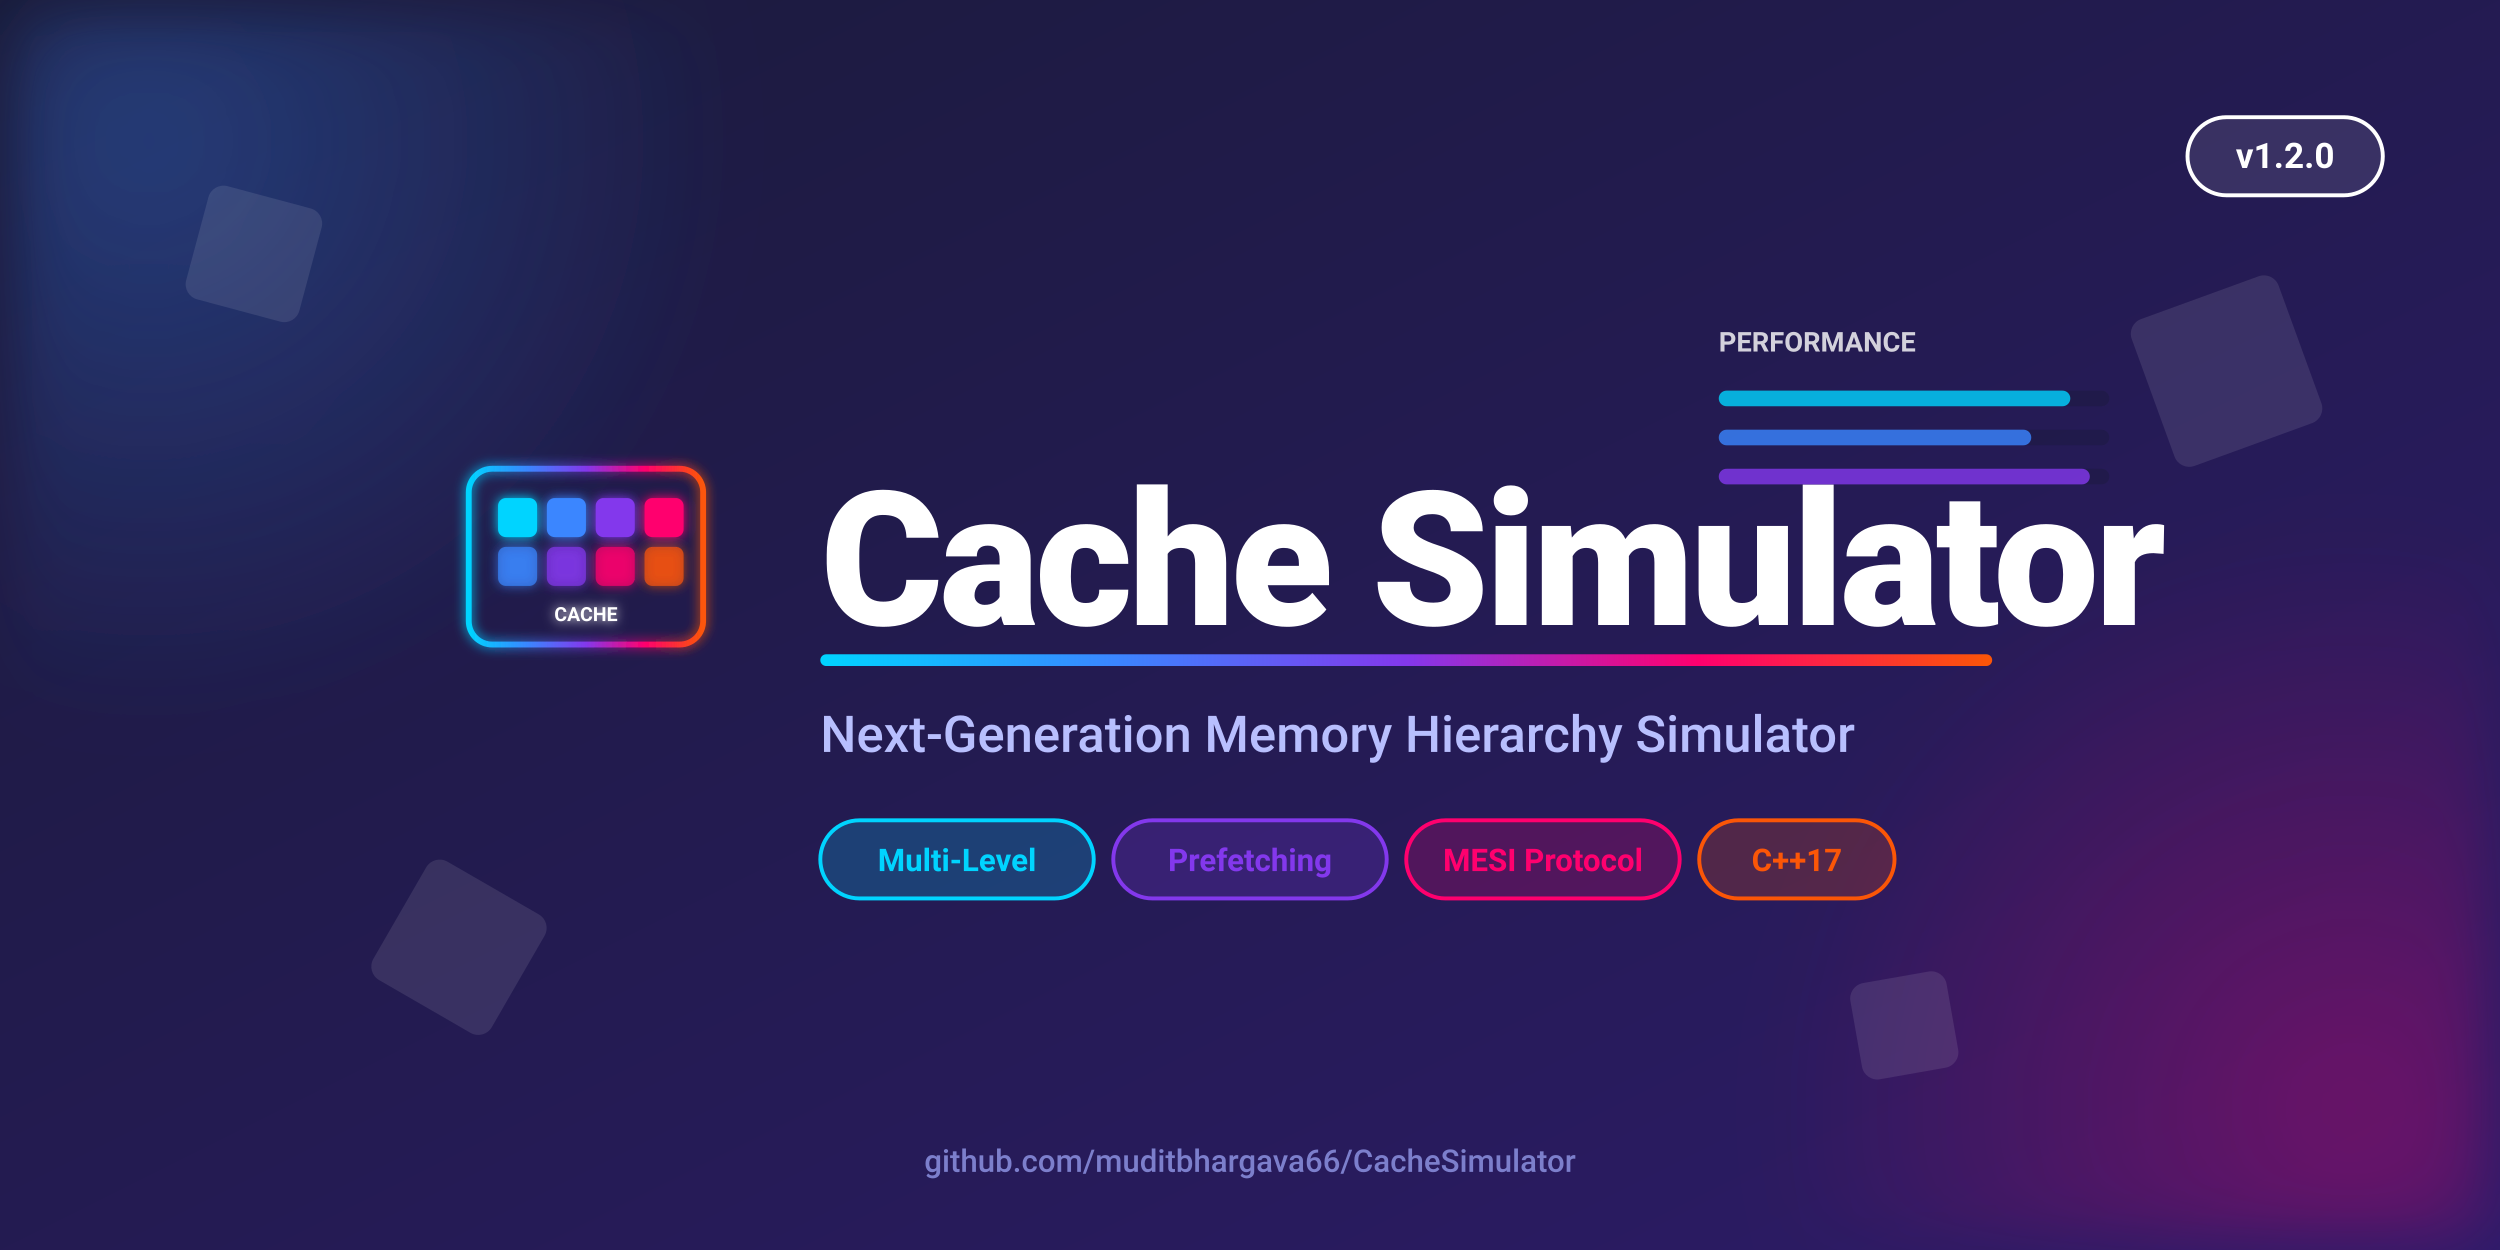
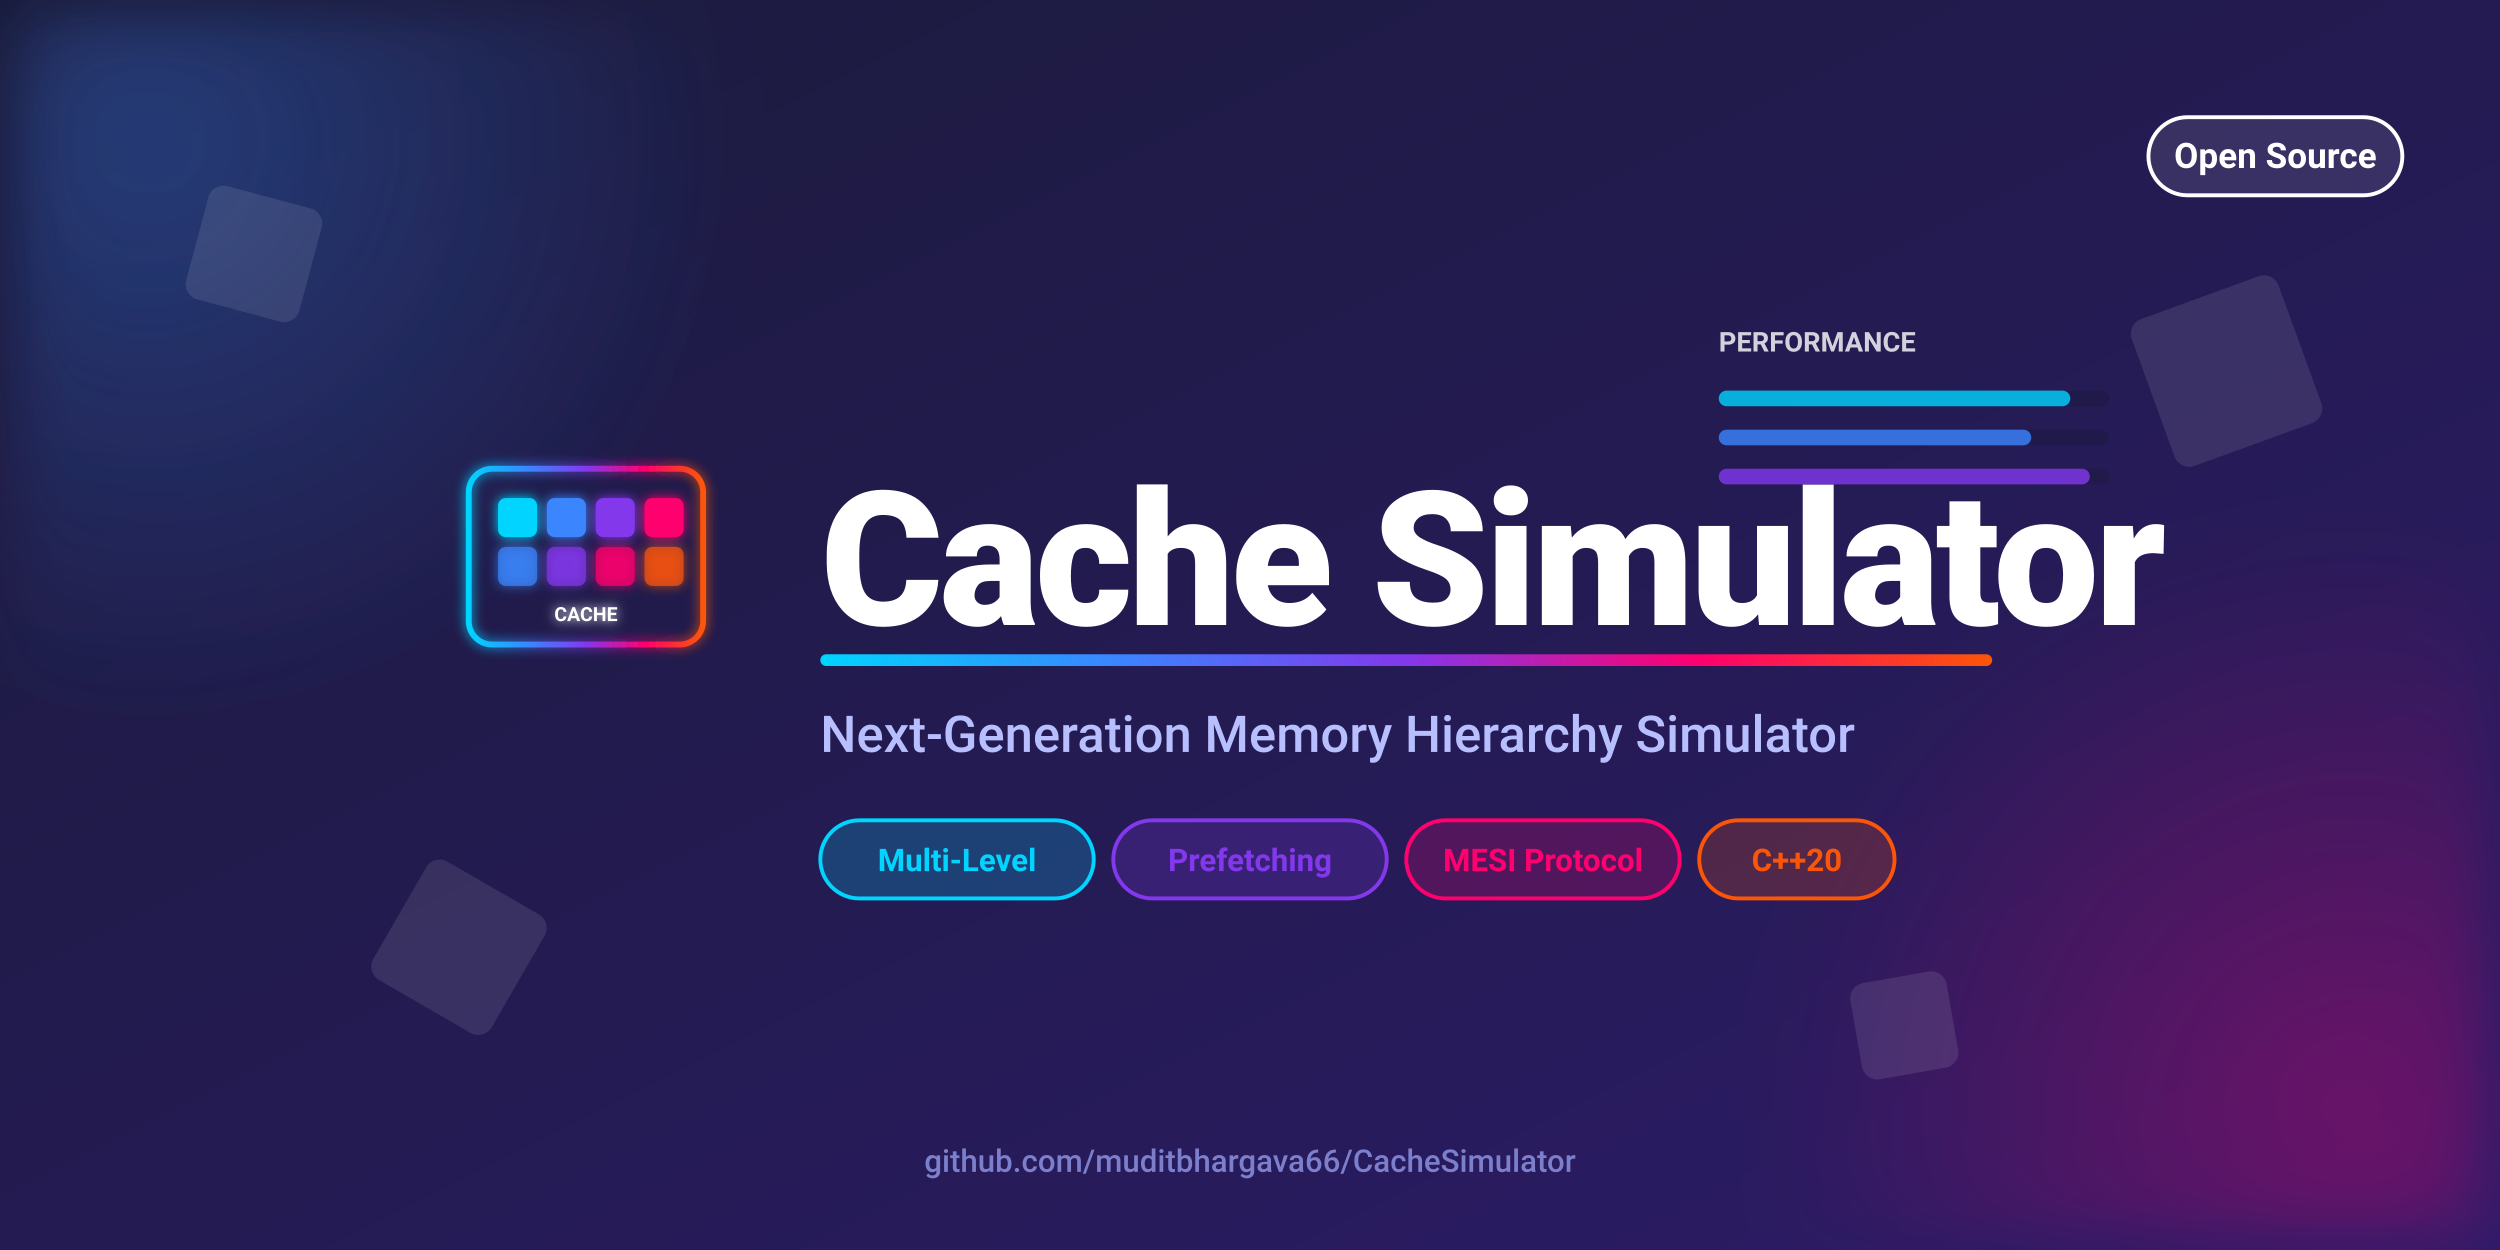
<svg xmlns="http://www.w3.org/2000/svg" width="1280" height="640" viewBox="0 0 1280 640">
  <defs>
    <linearGradient id="bgGradient" x1="0%" y1="0%" x2="100%" y2="100%">
      <stop offset="0%" style="stop-color:#1a1b3a;stop-opacity:1" />
      <stop offset="100%" style="stop-color:#2d1b69;stop-opacity:1" />
    </linearGradient>
    <linearGradient id="colorGradient" x1="0%" y1="0%" x2="100%" y2="0%">
      <stop offset="0%" style="stop-color:#00d4ff;stop-opacity:1" />
      <stop offset="25%" style="stop-color:#3a86ff;stop-opacity:1" />
      <stop offset="50%" style="stop-color:#8338ec;stop-opacity:1" />
      <stop offset="75%" style="stop-color:#ff006e;stop-opacity:1" />
      <stop offset="100%" style="stop-color:#fb5607;stop-opacity:1" />
    </linearGradient>
    <radialGradient id="mesh1" cx="20%" cy="30%">
      <stop offset="0%" style="stop-color:#3a86ff;stop-opacity:0.3" />
      <stop offset="100%" style="stop-color:#3a86ff;stop-opacity:0" />
    </radialGradient>
    <radialGradient id="mesh2" cx="80%" cy="70%">
      <stop offset="0%" style="stop-color:#ff006e;stop-opacity:0.3" />
      <stop offset="100%" style="stop-color:#ff006e;stop-opacity:0" />
    </radialGradient>
    <filter id="blur">
      <feGaussianBlur in="SourceGraphic" stdDeviation="20" />
    </filter>
    <filter id="glow">
      <feGaussianBlur stdDeviation="3" result="coloredBlur" />
      <feMerge>
        <feMergeNode in="coloredBlur" />
        <feMergeNode in="SourceGraphic" />
      </feMerge>
    </filter>
  </defs>
  <rect width="1280" height="640" fill="url(#bgGradient)" />
  <circle cx="256" cy="192" r="300" fill="url(#mesh1)" filter="url(#blur)" />
  <circle cx="1024" cy="448" r="300" fill="url(#mesh2)" filter="url(#blur)" />
  <g opacity="0.1">
    <rect x="100" y="100" width="60" height="60" rx="8" fill="#ffffff" transform="rotate(15 130 130)" />
    <rect x="1100" y="150" width="80" height="80" rx="8" fill="#ffffff" transform="rotate(-20 1140 190)" />
    <rect x="200" y="450" width="70" height="70" rx="8" fill="#ffffff" transform="rotate(30 235 485)" />
    <rect x="950" y="500" width="50" height="50" rx="8" fill="#ffffff" transform="rotate(-10 975 525)" />
  </g>
  <g transform="translate(640, 320)">
    <g transform="translate(-400, -80)">
      <g filter="url(#glow)">
        <rect x="0" y="0" width="120" height="90" rx="12" fill="none" stroke="url(#colorGradient)" stroke-width="3" />
        <rect x="15" y="15" width="20" height="20" rx="4" fill="#00d4ff" />
        <rect x="40" y="15" width="20" height="20" rx="4" fill="#3a86ff" />
        <rect x="65" y="15" width="20" height="20" rx="4" fill="#8338ec" />
        <rect x="90" y="15" width="20" height="20" rx="4" fill="#ff006e" />
        <rect x="15" y="40" width="20" height="20" rx="4" fill="#3a86ff" opacity="0.7" />
        <rect x="40" y="40" width="20" height="20" rx="4" fill="#8338ec" opacity="0.7" />
        <rect x="65" y="40" width="20" height="20" rx="4" fill="#ff006e" opacity="0.7" />
        <rect x="90" y="40" width="20" height="20" rx="4" fill="#fb5607" opacity="0.7" />
        <text x="60" y="78" text-anchor="middle" fill="#ffffff" font-family="-apple-system, BlinkMacSystemFont, 'Segoe UI', Roboto, sans-serif" font-size="10" font-weight="600">CACHE</text>
      </g>
    </g>
    <text x="-220" y="0" fill="#ffffff" font-family="-apple-system, BlinkMacSystemFont, 'Segoe UI', Roboto, sans-serif" font-size="96" font-weight="900" letter-spacing="-2">
      Cache Simulator
    </text>
    <rect x="-220" y="15" width="600" height="6" rx="3" fill="url(#colorGradient)" />
    <text x="-220" y="65" fill="#b8bffe" font-family="-apple-system, BlinkMacSystemFont, 'Segoe UI', Roboto, sans-serif" font-size="26" font-weight="500">
      Next-Generation Memory Hierarchy Simulator
    </text>
    <g transform="translate(-220, 100)">
      <g>
        <rect x="0" y="0" width="140" height="40" rx="20" fill="#00d4ff" fill-opacity="0.2" stroke="#00d4ff" stroke-width="2" />
        <text x="70" y="26" text-anchor="middle" fill="#00d4ff" font-family="-apple-system, BlinkMacSystemFont, 'Segoe UI', Roboto, sans-serif" font-size="16" font-weight="600">Multi-Level</text>
      </g>
      <g transform="translate(150, 0)">
        <rect x="0" y="0" width="140" height="40" rx="20" fill="#8338ec" fill-opacity="0.2" stroke="#8338ec" stroke-width="2" />
        <text x="70" y="26" text-anchor="middle" fill="#8338ec" font-family="-apple-system, BlinkMacSystemFont, 'Segoe UI', Roboto, sans-serif" font-size="16" font-weight="600">Prefetching</text>
      </g>
      <g transform="translate(300, 0)">
        <rect x="0" y="0" width="140" height="40" rx="20" fill="#ff006e" fill-opacity="0.2" stroke="#ff006e" stroke-width="2" />
        <text x="70" y="26" text-anchor="middle" fill="#ff006e" font-family="-apple-system, BlinkMacSystemFont, 'Segoe UI', Roboto, sans-serif" font-size="16" font-weight="600">MESI Protocol</text>
      </g>
      <g transform="translate(450, 0)">
        <rect x="0" y="0" width="100" height="40" rx="20" fill="#fb5607" fill-opacity="0.2" stroke="#fb5607" stroke-width="2" />
-         <text x="50" y="26" text-anchor="middle" fill="#fb5607" font-family="-apple-system, BlinkMacSystemFont, 'Segoe UI', Roboto, sans-serif" font-size="16" font-weight="600">C++17</text>
+         <text x="50" y="26" text-anchor="middle" fill="#fb5607" font-family="-apple-system, BlinkMacSystemFont, 'Segoe UI', Roboto, sans-serif" font-size="16" font-weight="600">C++20</text>
      </g>
    </g>
  </g>
-   <g transform="translate(1120, 60)">
-     <rect x="0" y="0" width="100" height="40" rx="20" fill="#ffffff" fill-opacity="0.1" stroke="#ffffff" stroke-width="2" />
-     <text x="50" y="26" text-anchor="middle" fill="#ffffff" font-family="-apple-system, BlinkMacSystemFont, 'Segoe UI', Roboto, sans-serif" font-size="18" font-weight="700">v1.2.0</text>
+   <g transform="translate(1100, 60)">
+     <rect x="0" y="0" width="130" height="40" rx="20" fill="#ffffff" fill-opacity="0.1" stroke="#ffffff" stroke-width="2" />
+     <text x="65" y="26" text-anchor="middle" fill="#ffffff" font-family="-apple-system, BlinkMacSystemFont, 'Segoe UI', Roboto, sans-serif" font-size="18" font-weight="700">Open Source</text>
  </g>
  <g transform="translate(880, 180)" opacity="0.8">
    <text x="0" y="0" fill="#ffffff" font-family="-apple-system, BlinkMacSystemFont, 'Segoe UI', Roboto, sans-serif" font-size="14" font-weight="600">PERFORMANCE</text>
    <rect x="0" y="20" width="200" height="8" rx="4" fill="#1a1b3a" fill-opacity="0.5" />
    <rect x="0" y="20" width="180" height="8" rx="4" fill="#00d4ff" />
    <rect x="0" y="40" width="200" height="8" rx="4" fill="#1a1b3a" fill-opacity="0.5" />
    <rect x="0" y="40" width="160" height="8" rx="4" fill="#3a86ff" />
    <rect x="0" y="60" width="200" height="8" rx="4" fill="#1a1b3a" fill-opacity="0.5" />
    <rect x="0" y="60" width="190" height="8" rx="4" fill="#8338ec" />
  </g>
  <text x="640" y="600" text-anchor="middle" fill="#7c7fcc" font-family="-apple-system, BlinkMacSystemFont, 'Segoe UI', Roboto, sans-serif" font-size="16" font-weight="500">
    github.com/muditbhargava66/CacheSimulator
  </text>
</svg>
